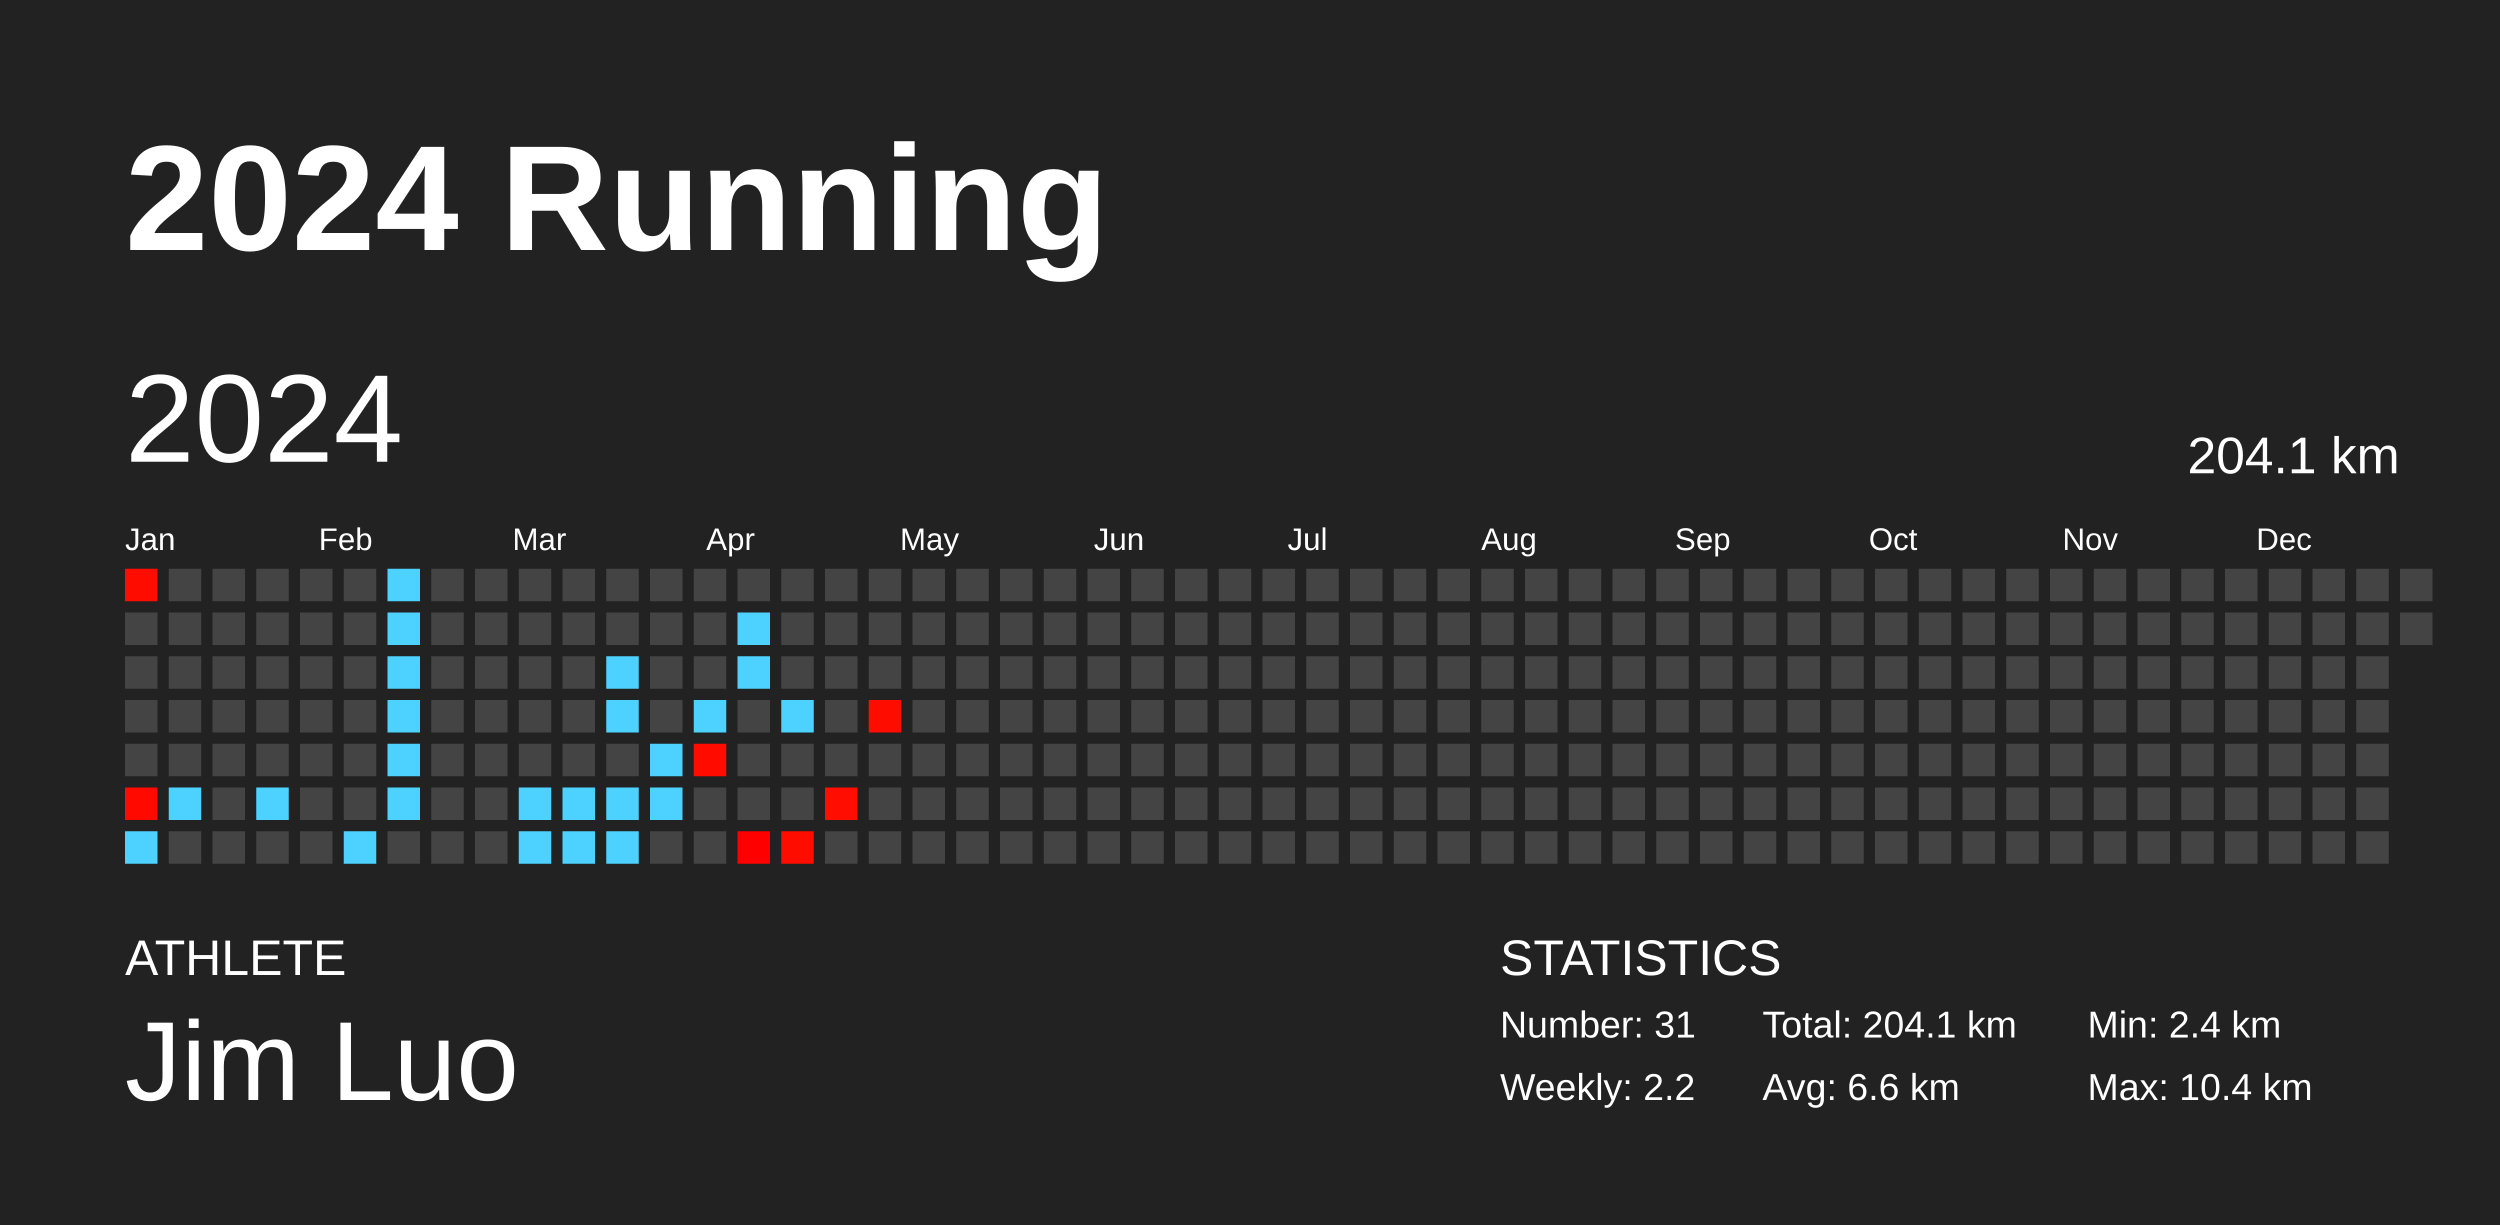
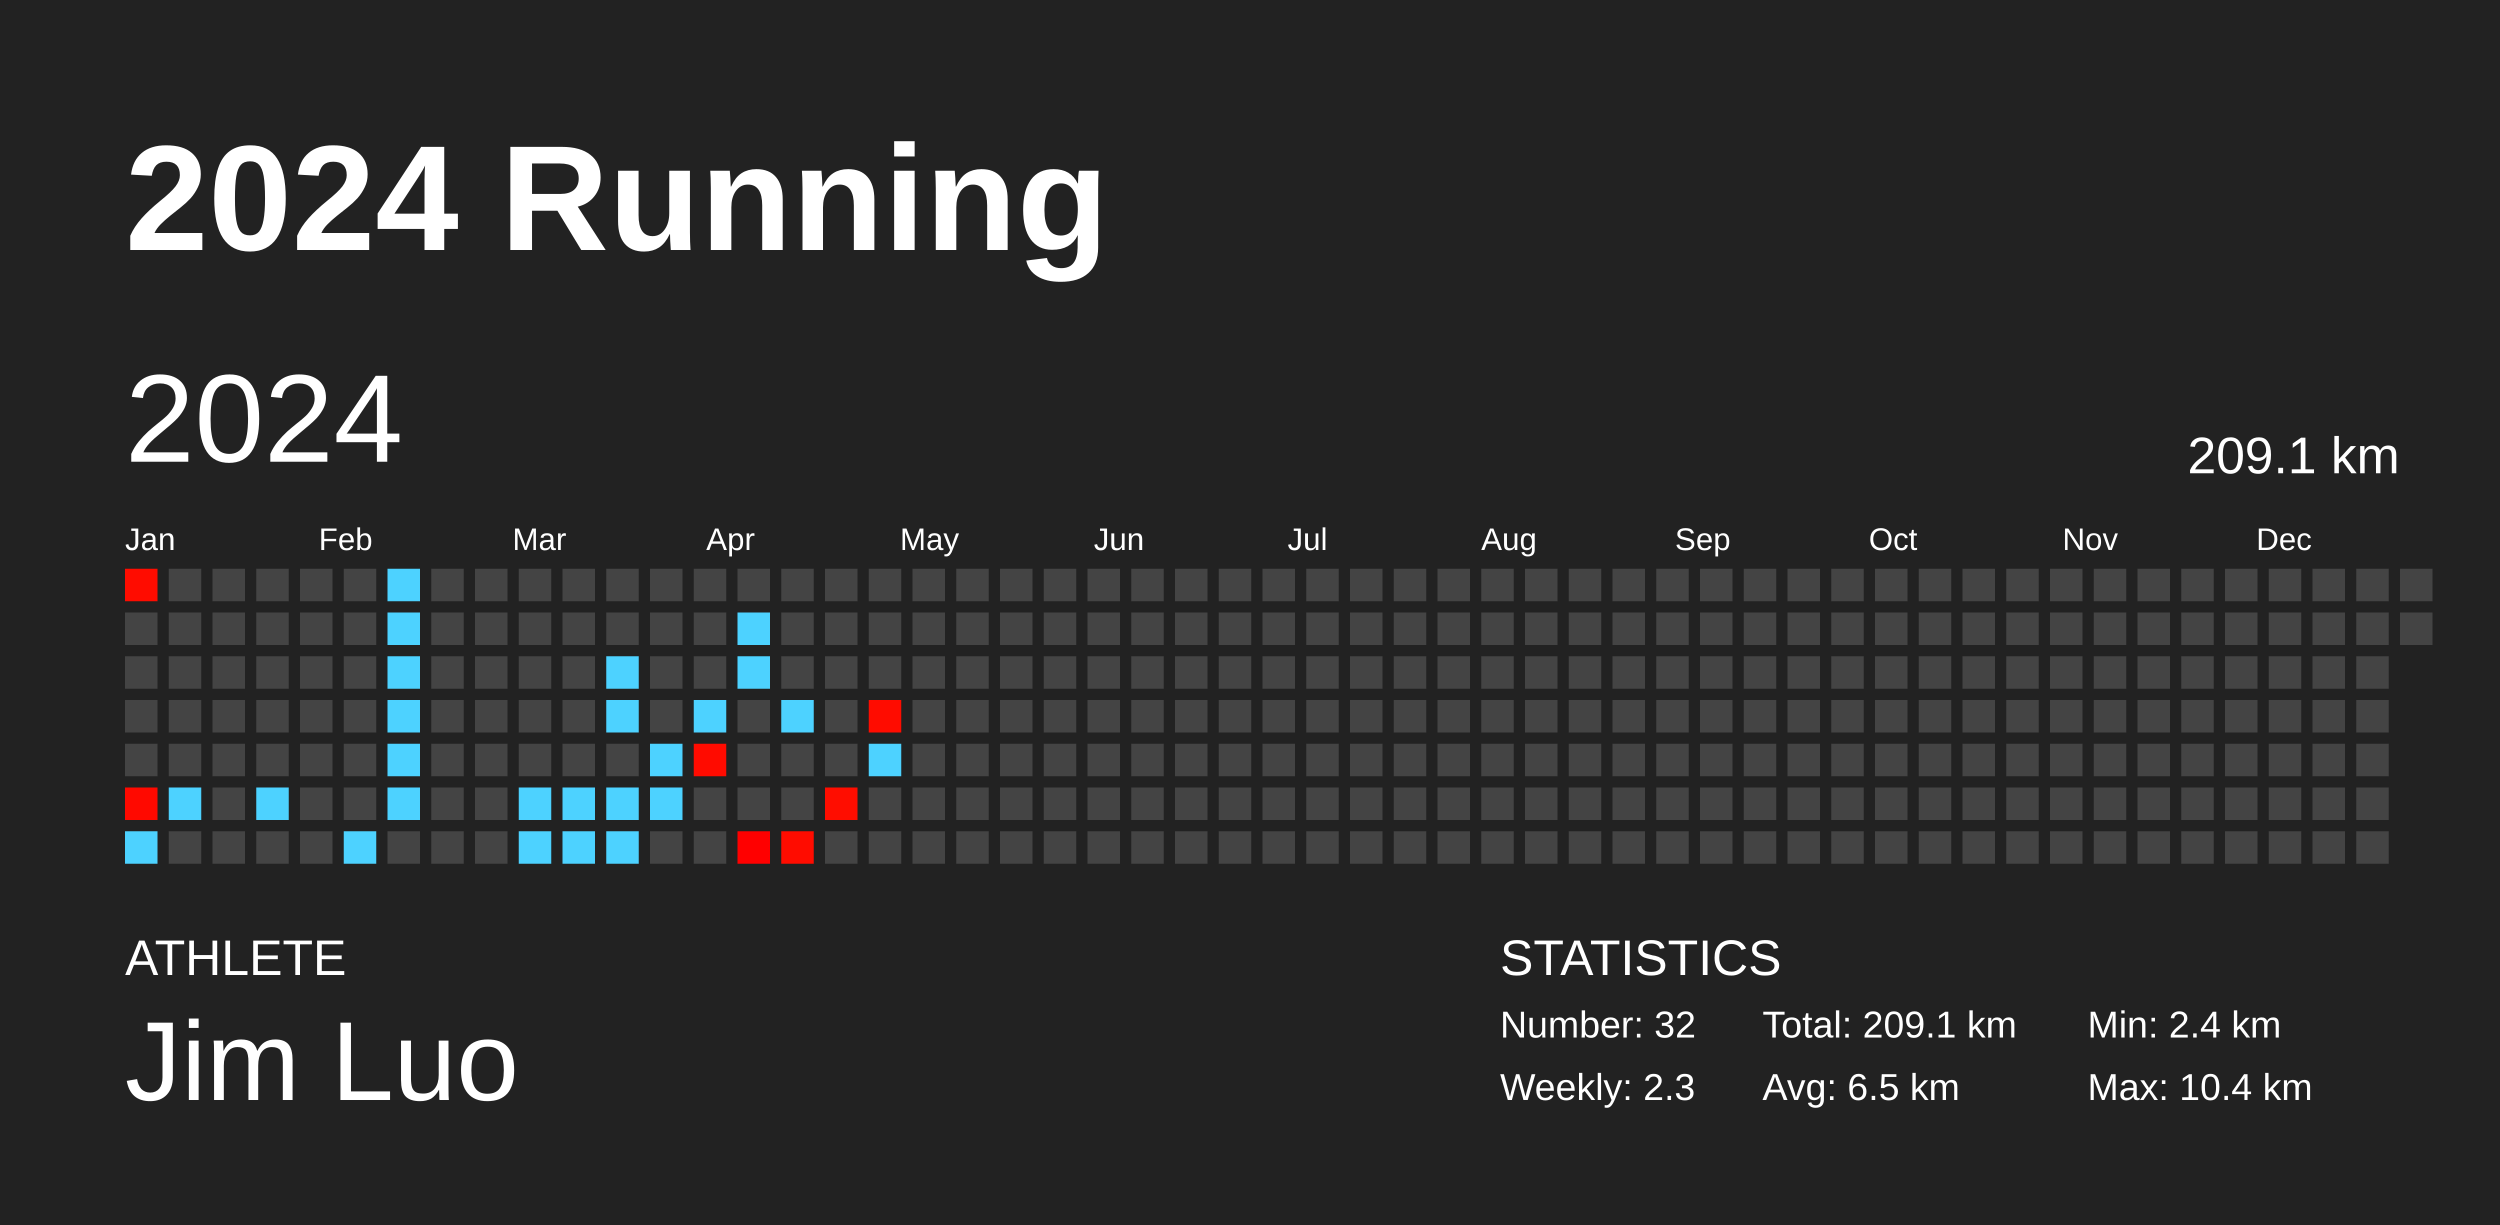
<svg xmlns="http://www.w3.org/2000/svg" baseProfile="full" height="98mm" version="1.1" viewBox="0,0,200,98" width="200mm">
  <defs />
  <rect fill="#222222" height="98" width="200" x="0" y="0" />
  <text fill="#FFFFFF" style="font-size:12px; font-family:Arial; font-weight:bold;" x="10" y="20">2024 Running</text>
  <text fill="#FFFFFF" style="font-size:4px; font-family:Arial" x="10" y="78">ATHLETE</text>
  <text fill="#FFFFFF" style="font-size:9px; font-family:Arial" x="10" y="88">Jim Luo</text>
  <text fill="#FFFFFF" style="font-size:4px; font-family:Arial" x="120" y="78">STATISTICS</text>
-   <text fill="#FFFFFF" style="font-size:3px; font-family:Arial" x="120" y="83">Number: 31</text>
-   <text fill="#FFFFFF" style="font-size:3px; font-family:Arial" x="120" y="88">Weekly: 2.2</text>
-   <text fill="#FFFFFF" style="font-size:3px; font-family:Arial" x="141" y="83">Total: 204.1 km</text>
-   <text fill="#FFFFFF" style="font-size:3px; font-family:Arial" x="141" y="88">Avg: 6.6 km</text>
+   <text fill="#FFFFFF" style="font-size:3px; font-family:Arial" x="120" y="83">Number: 32</text>
+   <text fill="#FFFFFF" style="font-size:3px; font-family:Arial" x="120" y="88">Weekly: 2.3</text>
+   <text fill="#FFFFFF" style="font-size:3px; font-family:Arial" x="141" y="83">Total: 209.1 km</text>
+   <text fill="#FFFFFF" style="font-size:3px; font-family:Arial" x="141" y="88">Avg: 6.5 km</text>
  <text fill="#FFFFFF" style="font-size:3px; font-family:Arial" x="167" y="83">Min: 2.4 km</text>
  <text fill="#FFFFFF" style="font-size:3px; font-family:Arial" x="167" y="88">Max: 10.4 km</text>
  <text dominant-baseline="hanging" fill="#FFFFFF" style="font-size:10.0px; font-family:Arial;" x="10" y="30">2024</text>
-   <text dominant-baseline="hanging" fill="#FFFFFF" style="font-size:4.125px; font-family:Arial;" x="175" y="35">204.1 km</text>
+   <text dominant-baseline="hanging" fill="#FFFFFF" style="font-size:4.125px; font-family:Arial;" x="175" y="35">209.1 km</text>
  <text fill="#FFFFFF" style="font-size:2.5px; font-family:Arial" x="10.0" y="44">Jan</text>
  <text fill="#FFFFFF" style="font-size:2.5px; font-family:Arial" x="25.5" y="44">Feb</text>
  <text fill="#FFFFFF" style="font-size:2.5px; font-family:Arial" x="41.0" y="44">Mar</text>
  <text fill="#FFFFFF" style="font-size:2.5px; font-family:Arial" x="56.5" y="44">Apr</text>
  <text fill="#FFFFFF" style="font-size:2.5px; font-family:Arial" x="72.0" y="44">May</text>
  <text fill="#FFFFFF" style="font-size:2.5px; font-family:Arial" x="87.5" y="44">Jun</text>
  <text fill="#FFFFFF" style="font-size:2.5px; font-family:Arial" x="103.0" y="44">Jul</text>
  <text fill="#FFFFFF" style="font-size:2.5px; font-family:Arial" x="118.5" y="44">Aug</text>
  <text fill="#FFFFFF" style="font-size:2.5px; font-family:Arial" x="134.0" y="44">Sep</text>
  <text fill="#FFFFFF" style="font-size:2.5px; font-family:Arial" x="149.5" y="44">Oct</text>
  <text fill="#FFFFFF" style="font-size:2.5px; font-family:Arial" x="165.0" y="44">Nov</text>
  <text fill="#FFFFFF" style="font-size:2.5px; font-family:Arial" x="180.5" y="44">Dec</text>
  <rect fill="#ff0c00" height="2.6" width="2.6" x="10.0" y="45.5" />
  <rect fill="#444444" height="2.6" width="2.6" x="10.0" y="49.0" />
  <rect fill="#444444" height="2.6" width="2.6" x="10.0" y="52.5" />
  <rect fill="#444444" height="2.6" width="2.6" x="10.0" y="56.0" />
  <rect fill="#444444" height="2.6" width="2.6" x="10.0" y="59.5" />
  <rect fill="#ff0900" height="2.6" width="2.6" x="10.0" y="63.0" />
  <rect fill="#4dd2ff" height="2.6" width="2.6" x="10.0" y="66.5" />
  <rect fill="#444444" height="2.6" width="2.6" x="13.5" y="45.5" />
  <rect fill="#444444" height="2.6" width="2.6" x="13.5" y="49.0" />
  <rect fill="#444444" height="2.6" width="2.6" x="13.5" y="52.5" />
  <rect fill="#444444" height="2.6" width="2.6" x="13.5" y="56.0" />
  <rect fill="#444444" height="2.6" width="2.6" x="13.5" y="59.5" />
  <rect fill="#4dd2ff" height="2.6" width="2.6" x="13.5" y="63.0" />
  <rect fill="#444444" height="2.6" width="2.6" x="13.5" y="66.5" />
  <rect fill="#444444" height="2.6" width="2.6" x="17.0" y="45.5" />
  <rect fill="#444444" height="2.6" width="2.6" x="17.0" y="49.0" />
  <rect fill="#444444" height="2.6" width="2.6" x="17.0" y="52.5" />
  <rect fill="#444444" height="2.6" width="2.6" x="17.0" y="56.0" />
  <rect fill="#444444" height="2.6" width="2.6" x="17.0" y="59.5" />
  <rect fill="#444444" height="2.6" width="2.6" x="17.0" y="63.0" />
  <rect fill="#444444" height="2.6" width="2.6" x="17.0" y="66.5" />
  <rect fill="#444444" height="2.6" width="2.6" x="20.5" y="45.5" />
  <rect fill="#444444" height="2.6" width="2.6" x="20.5" y="49.0" />
  <rect fill="#444444" height="2.6" width="2.6" x="20.5" y="52.5" />
  <rect fill="#444444" height="2.6" width="2.6" x="20.5" y="56.0" />
  <rect fill="#444444" height="2.6" width="2.6" x="20.5" y="59.5" />
  <rect fill="#4dd2ff" height="2.6" width="2.6" x="20.5" y="63.0" />
  <rect fill="#444444" height="2.6" width="2.6" x="20.5" y="66.5" />
  <rect fill="#444444" height="2.6" width="2.6" x="24.0" y="45.5" />
  <rect fill="#444444" height="2.6" width="2.6" x="24.0" y="49.0" />
  <rect fill="#444444" height="2.6" width="2.6" x="24.0" y="52.5" />
  <rect fill="#444444" height="2.6" width="2.6" x="24.0" y="56.0" />
  <rect fill="#444444" height="2.6" width="2.6" x="24.0" y="59.5" />
  <rect fill="#444444" height="2.6" width="2.6" x="24.0" y="63.0" />
  <rect fill="#444444" height="2.6" width="2.6" x="24.0" y="66.5" />
  <rect fill="#444444" height="2.6" width="2.6" x="27.5" y="45.5" />
  <rect fill="#444444" height="2.6" width="2.6" x="27.5" y="49.0" />
  <rect fill="#444444" height="2.6" width="2.6" x="27.5" y="52.5" />
  <rect fill="#444444" height="2.6" width="2.6" x="27.5" y="56.0" />
  <rect fill="#444444" height="2.6" width="2.6" x="27.5" y="59.5" />
  <rect fill="#444444" height="2.6" width="2.6" x="27.5" y="63.0" />
  <rect fill="#4dd2ff" height="2.6" width="2.6" x="27.5" y="66.5" />
  <rect fill="#4dd2ff" height="2.6" width="2.6" x="31.0" y="45.5" />
  <rect fill="#4dd2ff" height="2.6" width="2.6" x="31.0" y="49.0" />
  <rect fill="#4dd2ff" height="2.6" width="2.6" x="31.0" y="52.5" />
  <rect fill="#4dd2ff" height="2.6" width="2.6" x="31.0" y="56.0" />
  <rect fill="#4dd2ff" height="2.6" width="2.6" x="31.0" y="59.5" />
  <rect fill="#4dd2ff" height="2.6" width="2.6" x="31.0" y="63.0" />
  <rect fill="#444444" height="2.6" width="2.6" x="31.0" y="66.5" />
  <rect fill="#444444" height="2.6" width="2.6" x="34.5" y="45.5" />
  <rect fill="#444444" height="2.6" width="2.6" x="34.5" y="49.0" />
  <rect fill="#444444" height="2.6" width="2.6" x="34.5" y="52.5" />
  <rect fill="#444444" height="2.6" width="2.6" x="34.5" y="56.0" />
  <rect fill="#444444" height="2.6" width="2.6" x="34.5" y="59.5" />
  <rect fill="#444444" height="2.6" width="2.6" x="34.5" y="63.0" />
  <rect fill="#444444" height="2.6" width="2.6" x="34.5" y="66.5" />
  <rect fill="#444444" height="2.6" width="2.6" x="38.0" y="45.5" />
  <rect fill="#444444" height="2.6" width="2.6" x="38.0" y="49.0" />
  <rect fill="#444444" height="2.6" width="2.6" x="38.0" y="52.5" />
  <rect fill="#444444" height="2.6" width="2.6" x="38.0" y="56.0" />
  <rect fill="#444444" height="2.6" width="2.6" x="38.0" y="59.5" />
  <rect fill="#444444" height="2.6" width="2.6" x="38.0" y="63.0" />
  <rect fill="#444444" height="2.6" width="2.6" x="38.0" y="66.5" />
  <rect fill="#444444" height="2.6" width="2.6" x="41.5" y="45.5" />
  <rect fill="#444444" height="2.6" width="2.6" x="41.5" y="49.0" />
  <rect fill="#444444" height="2.6" width="2.6" x="41.5" y="52.5" />
  <rect fill="#444444" height="2.6" width="2.6" x="41.5" y="56.0" />
  <rect fill="#444444" height="2.6" width="2.6" x="41.5" y="59.5" />
  <rect fill="#4dd2ff" height="2.6" width="2.6" x="41.5" y="63.0" />
  <rect fill="#4dd2ff" height="2.6" width="2.6" x="41.5" y="66.5" />
  <rect fill="#444444" height="2.6" width="2.6" x="45.0" y="45.5" />
  <rect fill="#444444" height="2.6" width="2.6" x="45.0" y="49.0" />
  <rect fill="#444444" height="2.6" width="2.6" x="45.0" y="52.5" />
  <rect fill="#444444" height="2.6" width="2.6" x="45.0" y="56.0" />
  <rect fill="#444444" height="2.6" width="2.6" x="45.0" y="59.5" />
  <rect fill="#4dd2ff" height="2.6" width="2.6" x="45.0" y="63.0" />
  <rect fill="#4dd2ff" height="2.6" width="2.6" x="45.0" y="66.5" />
  <rect fill="#444444" height="2.6" width="2.6" x="48.5" y="45.5" />
  <rect fill="#444444" height="2.6" width="2.6" x="48.5" y="49.0" />
  <rect fill="#4dd2ff" height="2.6" width="2.6" x="48.5" y="52.5" />
  <rect fill="#4dd2ff" height="2.6" width="2.6" x="48.5" y="56.0" />
  <rect fill="#444444" height="2.6" width="2.6" x="48.5" y="59.5" />
  <rect fill="#4dd2ff" height="2.6" width="2.6" x="48.5" y="63.0" />
  <rect fill="#4dd2ff" height="2.6" width="2.6" x="48.5" y="66.5" />
  <rect fill="#444444" height="2.6" width="2.6" x="52.0" y="45.5" />
  <rect fill="#444444" height="2.6" width="2.6" x="52.0" y="49.0" />
  <rect fill="#444444" height="2.6" width="2.6" x="52.0" y="52.5" />
  <rect fill="#444444" height="2.6" width="2.6" x="52.0" y="56.0" />
  <rect fill="#4dd2ff" height="2.6" width="2.6" x="52.0" y="59.5" />
  <rect fill="#4dd2ff" height="2.6" width="2.6" x="52.0" y="63.0" />
  <rect fill="#444444" height="2.6" width="2.6" x="52.0" y="66.5" />
  <rect fill="#444444" height="2.6" width="2.6" x="55.5" y="45.5" />
  <rect fill="#444444" height="2.6" width="2.6" x="55.5" y="49.0" />
  <rect fill="#444444" height="2.6" width="2.6" x="55.5" y="52.5" />
  <rect fill="#4dd2ff" height="2.6" width="2.6" x="55.5" y="56.0" />
  <rect fill="#ff0b00" height="2.6" width="2.6" x="55.5" y="59.5" />
  <rect fill="#444444" height="2.6" width="2.6" x="55.5" y="63.0" />
  <rect fill="#444444" height="2.6" width="2.6" x="55.5" y="66.5" />
  <rect fill="#444444" height="2.6" width="2.6" x="59.0" y="45.5" />
  <rect fill="#4dd2ff" height="2.6" width="2.6" x="59.0" y="49.0" />
  <rect fill="#4dd2ff" height="2.6" width="2.6" x="59.0" y="52.5" />
  <rect fill="#444444" height="2.6" width="2.6" x="59.0" y="56.0" />
  <rect fill="#444444" height="2.6" width="2.6" x="59.0" y="59.5" />
  <rect fill="#444444" height="2.6" width="2.6" x="59.0" y="63.0" />
  <rect fill="#ff0000" height="2.6" width="2.6" x="59.0" y="66.5" />
  <rect fill="#444444" height="2.6" width="2.6" x="62.5" y="45.5" />
  <rect fill="#444444" height="2.6" width="2.6" x="62.5" y="49.0" />
  <rect fill="#444444" height="2.6" width="2.6" x="62.5" y="52.5" />
  <rect fill="#4dd2ff" height="2.6" width="2.6" x="62.5" y="56.0" />
  <rect fill="#444444" height="2.6" width="2.6" x="62.5" y="59.5" />
  <rect fill="#444444" height="2.6" width="2.6" x="62.5" y="63.0" />
  <rect fill="#ff0c00" height="2.6" width="2.6" x="62.5" y="66.5" />
  <rect fill="#444444" height="2.6" width="2.6" x="66.0" y="45.5" />
  <rect fill="#444444" height="2.6" width="2.6" x="66.0" y="49.0" />
  <rect fill="#444444" height="2.6" width="2.6" x="66.0" y="52.5" />
  <rect fill="#444444" height="2.6" width="2.6" x="66.0" y="56.0" />
  <rect fill="#444444" height="2.6" width="2.6" x="66.0" y="59.5" />
  <rect fill="#ff0d00" height="2.6" width="2.6" x="66.0" y="63.0" />
  <rect fill="#444444" height="2.6" width="2.6" x="66.0" y="66.5" />
  <rect fill="#444444" height="2.6" width="2.6" x="69.5" y="45.5" />
  <rect fill="#444444" height="2.6" width="2.6" x="69.5" y="49.0" />
  <rect fill="#444444" height="2.6" width="2.6" x="69.5" y="52.5" />
  <rect fill="#ff0c00" height="2.6" width="2.6" x="69.5" y="56.0" />
-   <rect fill="#444444" height="2.6" width="2.6" x="69.5" y="59.5" />
+   <rect fill="#4dd2ff" height="2.6" width="2.6" x="69.5" y="59.5" />
  <rect fill="#444444" height="2.6" width="2.6" x="69.5" y="63.0" />
  <rect fill="#444444" height="2.6" width="2.6" x="69.5" y="66.5" />
  <rect fill="#444444" height="2.6" width="2.6" x="73.0" y="45.5" />
  <rect fill="#444444" height="2.6" width="2.6" x="73.0" y="49.0" />
  <rect fill="#444444" height="2.6" width="2.6" x="73.0" y="52.5" />
  <rect fill="#444444" height="2.6" width="2.6" x="73.0" y="56.0" />
  <rect fill="#444444" height="2.6" width="2.6" x="73.0" y="59.5" />
  <rect fill="#444444" height="2.6" width="2.6" x="73.0" y="63.0" />
  <rect fill="#444444" height="2.6" width="2.6" x="73.0" y="66.5" />
  <rect fill="#444444" height="2.6" width="2.6" x="76.5" y="45.5" />
  <rect fill="#444444" height="2.6" width="2.6" x="76.5" y="49.0" />
  <rect fill="#444444" height="2.6" width="2.6" x="76.5" y="52.5" />
  <rect fill="#444444" height="2.6" width="2.6" x="76.5" y="56.0" />
  <rect fill="#444444" height="2.6" width="2.6" x="76.5" y="59.5" />
  <rect fill="#444444" height="2.6" width="2.6" x="76.5" y="63.0" />
  <rect fill="#444444" height="2.6" width="2.6" x="76.5" y="66.5" />
  <rect fill="#444444" height="2.6" width="2.6" x="80.0" y="45.5" />
  <rect fill="#444444" height="2.6" width="2.6" x="80.0" y="49.0" />
  <rect fill="#444444" height="2.6" width="2.6" x="80.0" y="52.5" />
  <rect fill="#444444" height="2.6" width="2.6" x="80.0" y="56.0" />
  <rect fill="#444444" height="2.6" width="2.6" x="80.0" y="59.5" />
  <rect fill="#444444" height="2.6" width="2.6" x="80.0" y="63.0" />
  <rect fill="#444444" height="2.6" width="2.6" x="80.0" y="66.5" />
  <rect fill="#444444" height="2.6" width="2.6" x="83.5" y="45.5" />
  <rect fill="#444444" height="2.6" width="2.6" x="83.5" y="49.0" />
  <rect fill="#444444" height="2.6" width="2.6" x="83.5" y="52.5" />
  <rect fill="#444444" height="2.6" width="2.6" x="83.5" y="56.0" />
  <rect fill="#444444" height="2.6" width="2.6" x="83.5" y="59.5" />
  <rect fill="#444444" height="2.6" width="2.6" x="83.5" y="63.0" />
  <rect fill="#444444" height="2.6" width="2.6" x="83.5" y="66.5" />
  <rect fill="#444444" height="2.6" width="2.6" x="87.0" y="45.5" />
  <rect fill="#444444" height="2.6" width="2.6" x="87.0" y="49.0" />
  <rect fill="#444444" height="2.6" width="2.6" x="87.0" y="52.5" />
  <rect fill="#444444" height="2.6" width="2.6" x="87.0" y="56.0" />
  <rect fill="#444444" height="2.6" width="2.6" x="87.0" y="59.5" />
  <rect fill="#444444" height="2.6" width="2.6" x="87.0" y="63.0" />
  <rect fill="#444444" height="2.6" width="2.6" x="87.0" y="66.5" />
  <rect fill="#444444" height="2.6" width="2.6" x="90.5" y="45.5" />
  <rect fill="#444444" height="2.6" width="2.6" x="90.5" y="49.0" />
  <rect fill="#444444" height="2.6" width="2.6" x="90.5" y="52.5" />
  <rect fill="#444444" height="2.6" width="2.6" x="90.5" y="56.0" />
  <rect fill="#444444" height="2.6" width="2.6" x="90.5" y="59.5" />
  <rect fill="#444444" height="2.6" width="2.6" x="90.5" y="63.0" />
  <rect fill="#444444" height="2.6" width="2.6" x="90.5" y="66.5" />
  <rect fill="#444444" height="2.6" width="2.6" x="94.0" y="45.5" />
  <rect fill="#444444" height="2.6" width="2.6" x="94.0" y="49.0" />
  <rect fill="#444444" height="2.6" width="2.6" x="94.0" y="52.5" />
  <rect fill="#444444" height="2.6" width="2.6" x="94.0" y="56.0" />
  <rect fill="#444444" height="2.6" width="2.6" x="94.0" y="59.5" />
  <rect fill="#444444" height="2.6" width="2.6" x="94.0" y="63.0" />
  <rect fill="#444444" height="2.6" width="2.6" x="94.0" y="66.5" />
  <rect fill="#444444" height="2.6" width="2.6" x="97.5" y="45.5" />
  <rect fill="#444444" height="2.6" width="2.6" x="97.5" y="49.0" />
  <rect fill="#444444" height="2.6" width="2.6" x="97.5" y="52.5" />
  <rect fill="#444444" height="2.6" width="2.6" x="97.5" y="56.0" />
  <rect fill="#444444" height="2.6" width="2.6" x="97.5" y="59.5" />
  <rect fill="#444444" height="2.6" width="2.6" x="97.5" y="63.0" />
  <rect fill="#444444" height="2.6" width="2.6" x="97.5" y="66.5" />
  <rect fill="#444444" height="2.6" width="2.6" x="101.0" y="45.5" />
  <rect fill="#444444" height="2.6" width="2.6" x="101.0" y="49.0" />
  <rect fill="#444444" height="2.6" width="2.6" x="101.0" y="52.5" />
  <rect fill="#444444" height="2.6" width="2.6" x="101.0" y="56.0" />
  <rect fill="#444444" height="2.6" width="2.6" x="101.0" y="59.5" />
  <rect fill="#444444" height="2.6" width="2.6" x="101.0" y="63.0" />
  <rect fill="#444444" height="2.6" width="2.6" x="101.0" y="66.5" />
  <rect fill="#444444" height="2.6" width="2.6" x="104.5" y="45.5" />
  <rect fill="#444444" height="2.6" width="2.6" x="104.5" y="49.0" />
  <rect fill="#444444" height="2.6" width="2.6" x="104.5" y="52.5" />
  <rect fill="#444444" height="2.6" width="2.6" x="104.5" y="56.0" />
  <rect fill="#444444" height="2.6" width="2.6" x="104.5" y="59.5" />
  <rect fill="#444444" height="2.6" width="2.6" x="104.5" y="63.0" />
  <rect fill="#444444" height="2.6" width="2.6" x="104.5" y="66.5" />
  <rect fill="#444444" height="2.6" width="2.6" x="108.0" y="45.5" />
  <rect fill="#444444" height="2.6" width="2.6" x="108.0" y="49.0" />
  <rect fill="#444444" height="2.6" width="2.6" x="108.0" y="52.5" />
  <rect fill="#444444" height="2.6" width="2.6" x="108.0" y="56.0" />
  <rect fill="#444444" height="2.6" width="2.6" x="108.0" y="59.5" />
  <rect fill="#444444" height="2.6" width="2.6" x="108.0" y="63.0" />
  <rect fill="#444444" height="2.6" width="2.6" x="108.0" y="66.5" />
  <rect fill="#444444" height="2.6" width="2.6" x="111.5" y="45.5" />
  <rect fill="#444444" height="2.6" width="2.6" x="111.5" y="49.0" />
  <rect fill="#444444" height="2.6" width="2.6" x="111.5" y="52.5" />
  <rect fill="#444444" height="2.6" width="2.6" x="111.5" y="56.0" />
  <rect fill="#444444" height="2.6" width="2.6" x="111.5" y="59.5" />
  <rect fill="#444444" height="2.6" width="2.6" x="111.5" y="63.0" />
  <rect fill="#444444" height="2.6" width="2.6" x="111.5" y="66.5" />
  <rect fill="#444444" height="2.6" width="2.6" x="115.0" y="45.5" />
  <rect fill="#444444" height="2.6" width="2.6" x="115.0" y="49.0" />
  <rect fill="#444444" height="2.6" width="2.6" x="115.0" y="52.5" />
  <rect fill="#444444" height="2.6" width="2.6" x="115.0" y="56.0" />
  <rect fill="#444444" height="2.6" width="2.6" x="115.0" y="59.5" />
  <rect fill="#444444" height="2.6" width="2.6" x="115.0" y="63.0" />
  <rect fill="#444444" height="2.6" width="2.6" x="115.0" y="66.5" />
  <rect fill="#444444" height="2.6" width="2.6" x="118.5" y="45.5" />
  <rect fill="#444444" height="2.6" width="2.6" x="118.5" y="49.0" />
  <rect fill="#444444" height="2.6" width="2.6" x="118.5" y="52.5" />
  <rect fill="#444444" height="2.6" width="2.6" x="118.5" y="56.0" />
  <rect fill="#444444" height="2.6" width="2.6" x="118.5" y="59.5" />
  <rect fill="#444444" height="2.6" width="2.6" x="118.5" y="63.0" />
  <rect fill="#444444" height="2.6" width="2.6" x="118.5" y="66.5" />
  <rect fill="#444444" height="2.6" width="2.6" x="122.0" y="45.5" />
  <rect fill="#444444" height="2.6" width="2.6" x="122.0" y="49.0" />
  <rect fill="#444444" height="2.6" width="2.6" x="122.0" y="52.5" />
  <rect fill="#444444" height="2.6" width="2.6" x="122.0" y="56.0" />
  <rect fill="#444444" height="2.6" width="2.6" x="122.0" y="59.5" />
  <rect fill="#444444" height="2.6" width="2.6" x="122.0" y="63.0" />
  <rect fill="#444444" height="2.6" width="2.6" x="122.0" y="66.5" />
  <rect fill="#444444" height="2.6" width="2.6" x="125.5" y="45.5" />
  <rect fill="#444444" height="2.6" width="2.6" x="125.5" y="49.0" />
  <rect fill="#444444" height="2.6" width="2.6" x="125.5" y="52.5" />
  <rect fill="#444444" height="2.6" width="2.6" x="125.5" y="56.0" />
  <rect fill="#444444" height="2.6" width="2.6" x="125.5" y="59.5" />
  <rect fill="#444444" height="2.6" width="2.6" x="125.5" y="63.0" />
  <rect fill="#444444" height="2.6" width="2.6" x="125.5" y="66.5" />
  <rect fill="#444444" height="2.6" width="2.6" x="129.0" y="45.5" />
  <rect fill="#444444" height="2.6" width="2.6" x="129.0" y="49.0" />
  <rect fill="#444444" height="2.6" width="2.6" x="129.0" y="52.5" />
  <rect fill="#444444" height="2.6" width="2.6" x="129.0" y="56.0" />
  <rect fill="#444444" height="2.6" width="2.6" x="129.0" y="59.5" />
  <rect fill="#444444" height="2.6" width="2.6" x="129.0" y="63.0" />
  <rect fill="#444444" height="2.6" width="2.6" x="129.0" y="66.5" />
  <rect fill="#444444" height="2.6" width="2.6" x="132.5" y="45.5" />
  <rect fill="#444444" height="2.6" width="2.6" x="132.5" y="49.0" />
  <rect fill="#444444" height="2.6" width="2.6" x="132.5" y="52.5" />
  <rect fill="#444444" height="2.6" width="2.6" x="132.5" y="56.0" />
  <rect fill="#444444" height="2.6" width="2.6" x="132.5" y="59.5" />
  <rect fill="#444444" height="2.6" width="2.6" x="132.5" y="63.0" />
  <rect fill="#444444" height="2.6" width="2.6" x="132.5" y="66.5" />
  <rect fill="#444444" height="2.6" width="2.6" x="136.0" y="45.5" />
  <rect fill="#444444" height="2.6" width="2.6" x="136.0" y="49.0" />
  <rect fill="#444444" height="2.6" width="2.6" x="136.0" y="52.5" />
  <rect fill="#444444" height="2.6" width="2.6" x="136.0" y="56.0" />
  <rect fill="#444444" height="2.6" width="2.6" x="136.0" y="59.5" />
  <rect fill="#444444" height="2.6" width="2.6" x="136.0" y="63.0" />
  <rect fill="#444444" height="2.6" width="2.6" x="136.0" y="66.5" />
  <rect fill="#444444" height="2.6" width="2.6" x="139.5" y="45.5" />
  <rect fill="#444444" height="2.6" width="2.6" x="139.5" y="49.0" />
  <rect fill="#444444" height="2.6" width="2.6" x="139.5" y="52.5" />
  <rect fill="#444444" height="2.6" width="2.6" x="139.5" y="56.0" />
  <rect fill="#444444" height="2.6" width="2.6" x="139.5" y="59.5" />
  <rect fill="#444444" height="2.6" width="2.6" x="139.5" y="63.0" />
  <rect fill="#444444" height="2.6" width="2.6" x="139.5" y="66.5" />
  <rect fill="#444444" height="2.6" width="2.6" x="143.0" y="45.5" />
  <rect fill="#444444" height="2.6" width="2.6" x="143.0" y="49.0" />
  <rect fill="#444444" height="2.6" width="2.6" x="143.0" y="52.5" />
  <rect fill="#444444" height="2.6" width="2.6" x="143.0" y="56.0" />
  <rect fill="#444444" height="2.6" width="2.6" x="143.0" y="59.5" />
  <rect fill="#444444" height="2.6" width="2.6" x="143.0" y="63.0" />
  <rect fill="#444444" height="2.6" width="2.6" x="143.0" y="66.5" />
  <rect fill="#444444" height="2.6" width="2.6" x="146.5" y="45.5" />
  <rect fill="#444444" height="2.6" width="2.6" x="146.5" y="49.0" />
  <rect fill="#444444" height="2.6" width="2.6" x="146.5" y="52.5" />
  <rect fill="#444444" height="2.6" width="2.6" x="146.5" y="56.0" />
  <rect fill="#444444" height="2.6" width="2.6" x="146.5" y="59.5" />
  <rect fill="#444444" height="2.6" width="2.6" x="146.5" y="63.0" />
  <rect fill="#444444" height="2.6" width="2.6" x="146.5" y="66.5" />
  <rect fill="#444444" height="2.6" width="2.6" x="150.0" y="45.5" />
  <rect fill="#444444" height="2.6" width="2.6" x="150.0" y="49.0" />
  <rect fill="#444444" height="2.6" width="2.6" x="150.0" y="52.5" />
  <rect fill="#444444" height="2.6" width="2.6" x="150.0" y="56.0" />
  <rect fill="#444444" height="2.6" width="2.6" x="150.0" y="59.5" />
  <rect fill="#444444" height="2.6" width="2.6" x="150.0" y="63.0" />
  <rect fill="#444444" height="2.6" width="2.6" x="150.0" y="66.5" />
  <rect fill="#444444" height="2.6" width="2.6" x="153.5" y="45.5" />
  <rect fill="#444444" height="2.6" width="2.6" x="153.5" y="49.0" />
  <rect fill="#444444" height="2.6" width="2.6" x="153.5" y="52.5" />
  <rect fill="#444444" height="2.6" width="2.6" x="153.5" y="56.0" />
  <rect fill="#444444" height="2.6" width="2.6" x="153.5" y="59.5" />
  <rect fill="#444444" height="2.6" width="2.6" x="153.5" y="63.0" />
  <rect fill="#444444" height="2.6" width="2.6" x="153.5" y="66.5" />
  <rect fill="#444444" height="2.6" width="2.6" x="157.0" y="45.5" />
  <rect fill="#444444" height="2.6" width="2.6" x="157.0" y="49.0" />
  <rect fill="#444444" height="2.6" width="2.6" x="157.0" y="52.5" />
  <rect fill="#444444" height="2.6" width="2.6" x="157.0" y="56.0" />
  <rect fill="#444444" height="2.6" width="2.6" x="157.0" y="59.5" />
  <rect fill="#444444" height="2.6" width="2.6" x="157.0" y="63.0" />
  <rect fill="#444444" height="2.6" width="2.6" x="157.0" y="66.5" />
  <rect fill="#444444" height="2.6" width="2.6" x="160.5" y="45.5" />
  <rect fill="#444444" height="2.6" width="2.6" x="160.5" y="49.0" />
  <rect fill="#444444" height="2.6" width="2.6" x="160.5" y="52.5" />
  <rect fill="#444444" height="2.6" width="2.6" x="160.5" y="56.0" />
  <rect fill="#444444" height="2.6" width="2.6" x="160.5" y="59.5" />
  <rect fill="#444444" height="2.6" width="2.6" x="160.5" y="63.0" />
  <rect fill="#444444" height="2.6" width="2.6" x="160.5" y="66.5" />
  <rect fill="#444444" height="2.6" width="2.6" x="164.0" y="45.5" />
  <rect fill="#444444" height="2.6" width="2.6" x="164.0" y="49.0" />
  <rect fill="#444444" height="2.6" width="2.6" x="164.0" y="52.5" />
  <rect fill="#444444" height="2.6" width="2.6" x="164.0" y="56.0" />
  <rect fill="#444444" height="2.6" width="2.6" x="164.0" y="59.5" />
  <rect fill="#444444" height="2.6" width="2.6" x="164.0" y="63.0" />
  <rect fill="#444444" height="2.6" width="2.6" x="164.0" y="66.5" />
  <rect fill="#444444" height="2.6" width="2.6" x="167.5" y="45.5" />
  <rect fill="#444444" height="2.6" width="2.6" x="167.5" y="49.0" />
  <rect fill="#444444" height="2.6" width="2.6" x="167.5" y="52.5" />
  <rect fill="#444444" height="2.6" width="2.6" x="167.5" y="56.0" />
  <rect fill="#444444" height="2.6" width="2.6" x="167.5" y="59.5" />
  <rect fill="#444444" height="2.6" width="2.6" x="167.5" y="63.0" />
  <rect fill="#444444" height="2.6" width="2.6" x="167.5" y="66.5" />
  <rect fill="#444444" height="2.6" width="2.6" x="171.0" y="45.5" />
  <rect fill="#444444" height="2.6" width="2.6" x="171.0" y="49.0" />
  <rect fill="#444444" height="2.6" width="2.6" x="171.0" y="52.5" />
  <rect fill="#444444" height="2.6" width="2.6" x="171.0" y="56.0" />
  <rect fill="#444444" height="2.6" width="2.6" x="171.0" y="59.5" />
  <rect fill="#444444" height="2.6" width="2.6" x="171.0" y="63.0" />
  <rect fill="#444444" height="2.6" width="2.6" x="171.0" y="66.5" />
  <rect fill="#444444" height="2.6" width="2.6" x="174.5" y="45.5" />
  <rect fill="#444444" height="2.6" width="2.6" x="174.5" y="49.0" />
  <rect fill="#444444" height="2.6" width="2.6" x="174.5" y="52.5" />
  <rect fill="#444444" height="2.6" width="2.6" x="174.5" y="56.0" />
  <rect fill="#444444" height="2.6" width="2.6" x="174.5" y="59.5" />
  <rect fill="#444444" height="2.6" width="2.6" x="174.5" y="63.0" />
  <rect fill="#444444" height="2.6" width="2.6" x="174.5" y="66.5" />
  <rect fill="#444444" height="2.6" width="2.6" x="178.0" y="45.5" />
  <rect fill="#444444" height="2.6" width="2.6" x="178.0" y="49.0" />
  <rect fill="#444444" height="2.6" width="2.6" x="178.0" y="52.5" />
  <rect fill="#444444" height="2.6" width="2.6" x="178.0" y="56.0" />
  <rect fill="#444444" height="2.6" width="2.6" x="178.0" y="59.5" />
  <rect fill="#444444" height="2.6" width="2.6" x="178.0" y="63.0" />
  <rect fill="#444444" height="2.6" width="2.6" x="178.0" y="66.5" />
  <rect fill="#444444" height="2.6" width="2.6" x="181.5" y="45.5" />
  <rect fill="#444444" height="2.6" width="2.6" x="181.5" y="49.0" />
  <rect fill="#444444" height="2.6" width="2.6" x="181.5" y="52.5" />
  <rect fill="#444444" height="2.6" width="2.6" x="181.5" y="56.0" />
  <rect fill="#444444" height="2.6" width="2.6" x="181.5" y="59.5" />
  <rect fill="#444444" height="2.6" width="2.6" x="181.5" y="63.0" />
  <rect fill="#444444" height="2.6" width="2.6" x="181.5" y="66.5" />
  <rect fill="#444444" height="2.6" width="2.6" x="185.0" y="45.5" />
  <rect fill="#444444" height="2.6" width="2.6" x="185.0" y="49.0" />
  <rect fill="#444444" height="2.6" width="2.6" x="185.0" y="52.5" />
  <rect fill="#444444" height="2.6" width="2.6" x="185.0" y="56.0" />
  <rect fill="#444444" height="2.6" width="2.6" x="185.0" y="59.5" />
  <rect fill="#444444" height="2.6" width="2.6" x="185.0" y="63.0" />
  <rect fill="#444444" height="2.6" width="2.6" x="185.0" y="66.5" />
  <rect fill="#444444" height="2.6" width="2.6" x="188.5" y="45.5" />
  <rect fill="#444444" height="2.6" width="2.6" x="188.5" y="49.0" />
  <rect fill="#444444" height="2.6" width="2.6" x="188.5" y="52.5" />
  <rect fill="#444444" height="2.6" width="2.6" x="188.5" y="56.0" />
  <rect fill="#444444" height="2.6" width="2.6" x="188.5" y="59.5" />
  <rect fill="#444444" height="2.6" width="2.6" x="188.5" y="63.0" />
  <rect fill="#444444" height="2.6" width="2.6" x="188.5" y="66.5" />
  <rect fill="#444444" height="2.6" width="2.6" x="192.0" y="45.5" />
  <rect fill="#444444" height="2.6" width="2.6" x="192.0" y="49.0" />
</svg>
